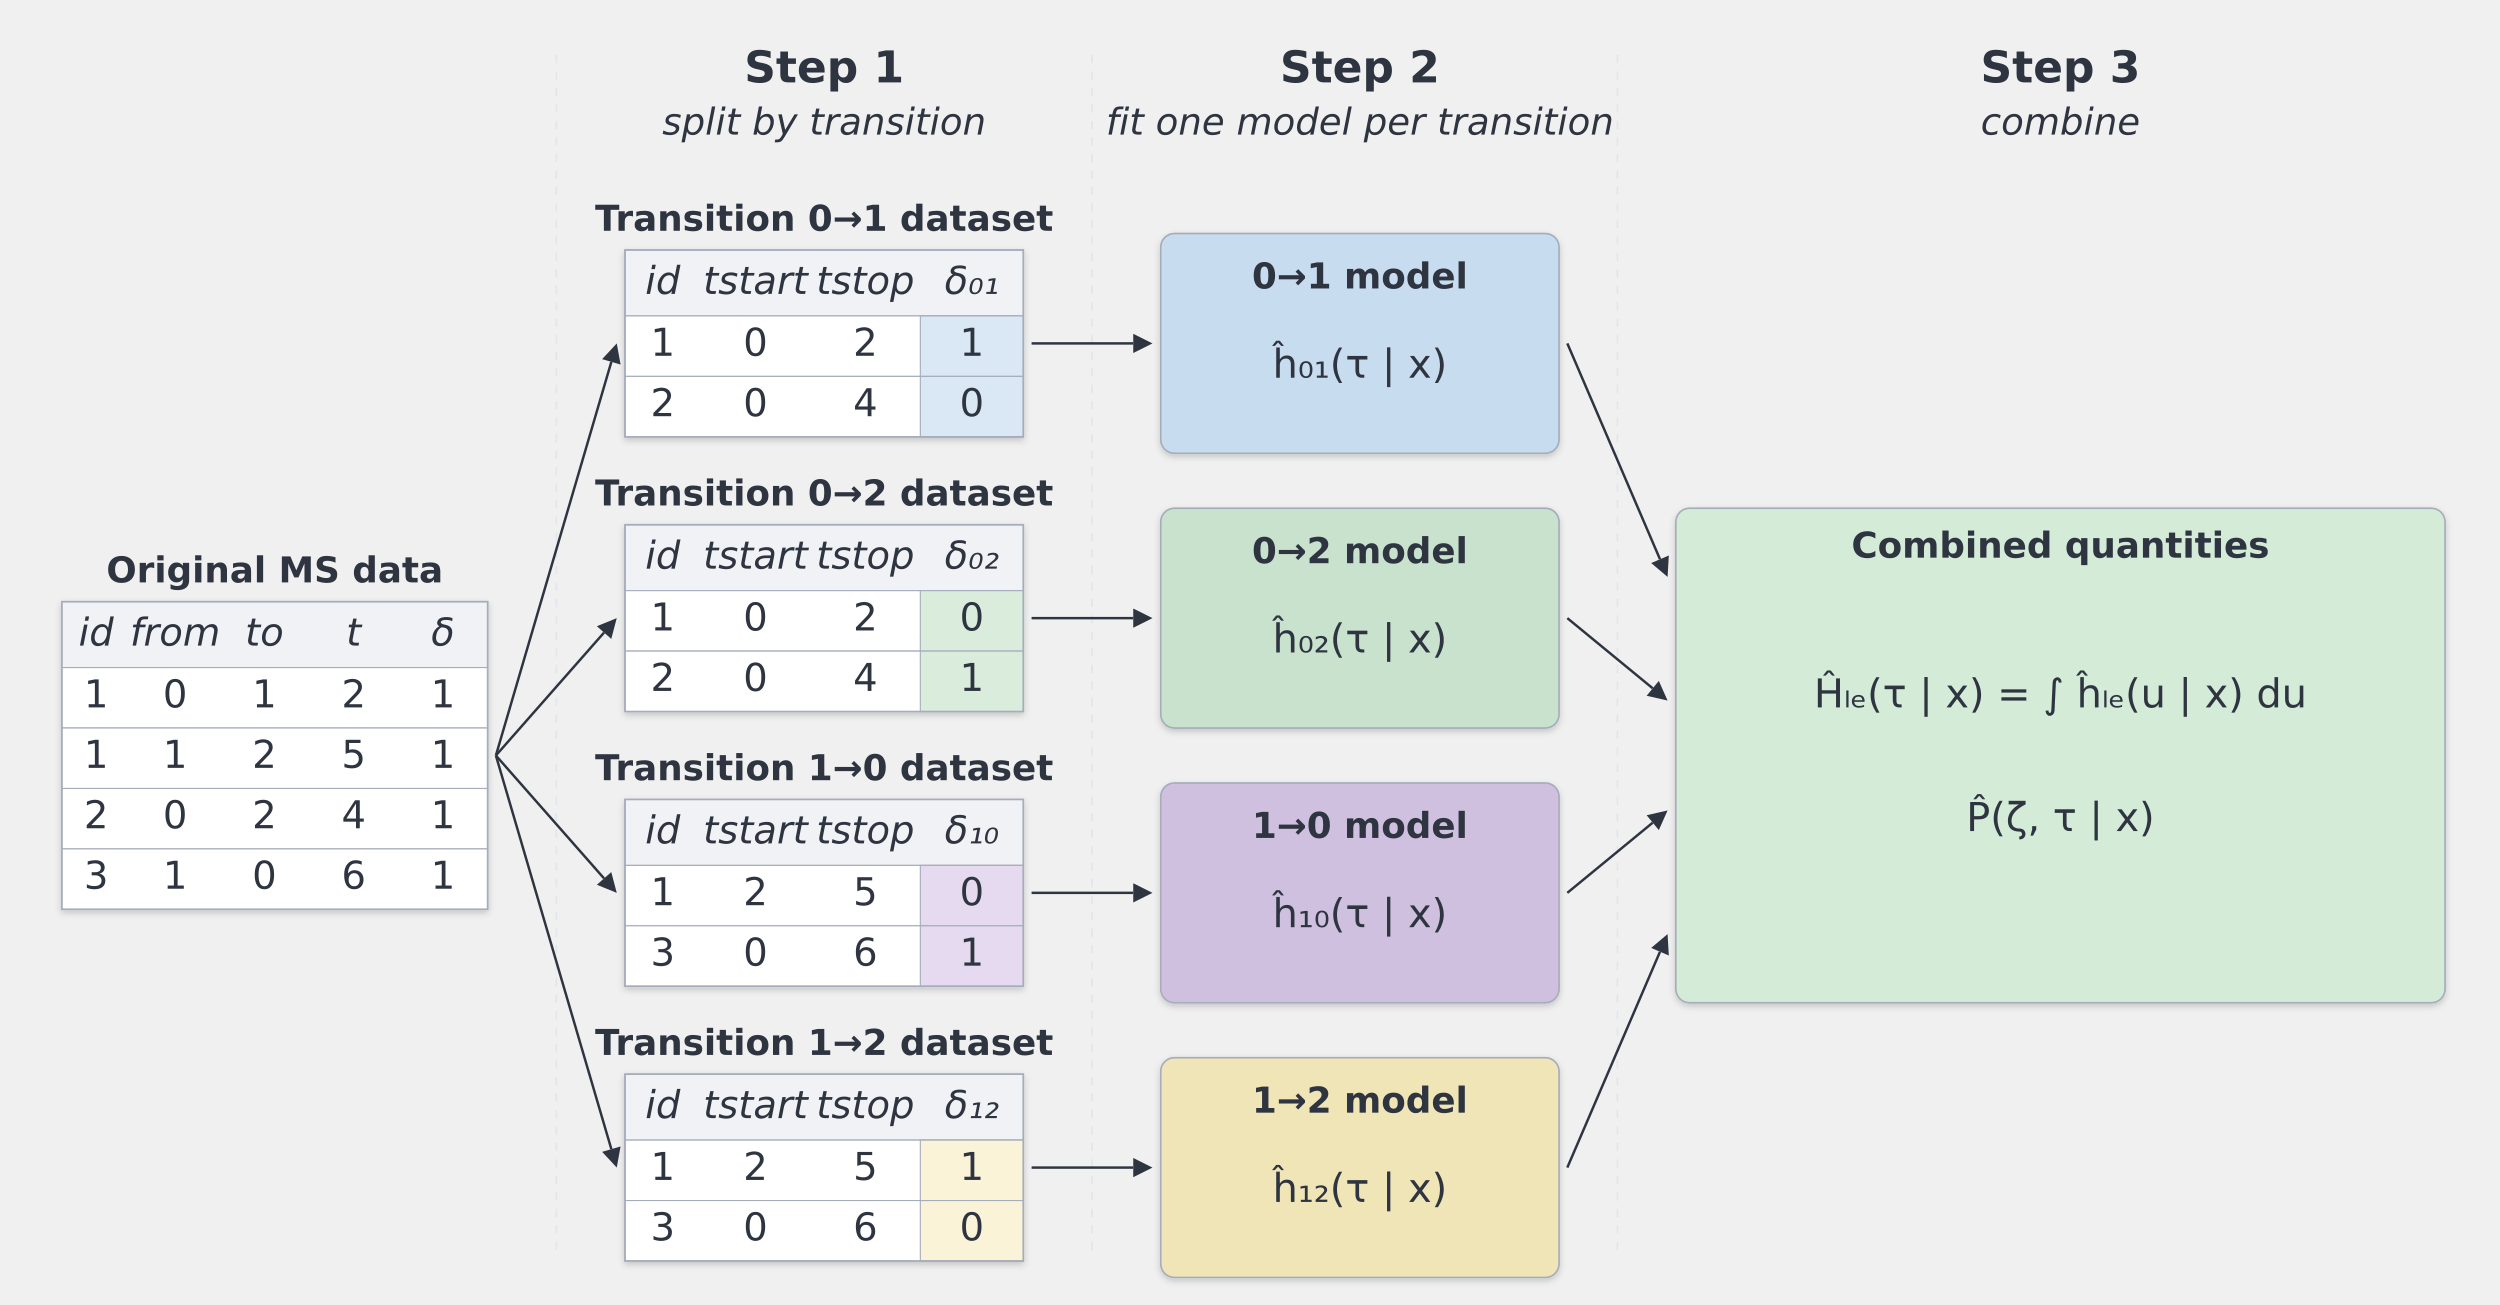
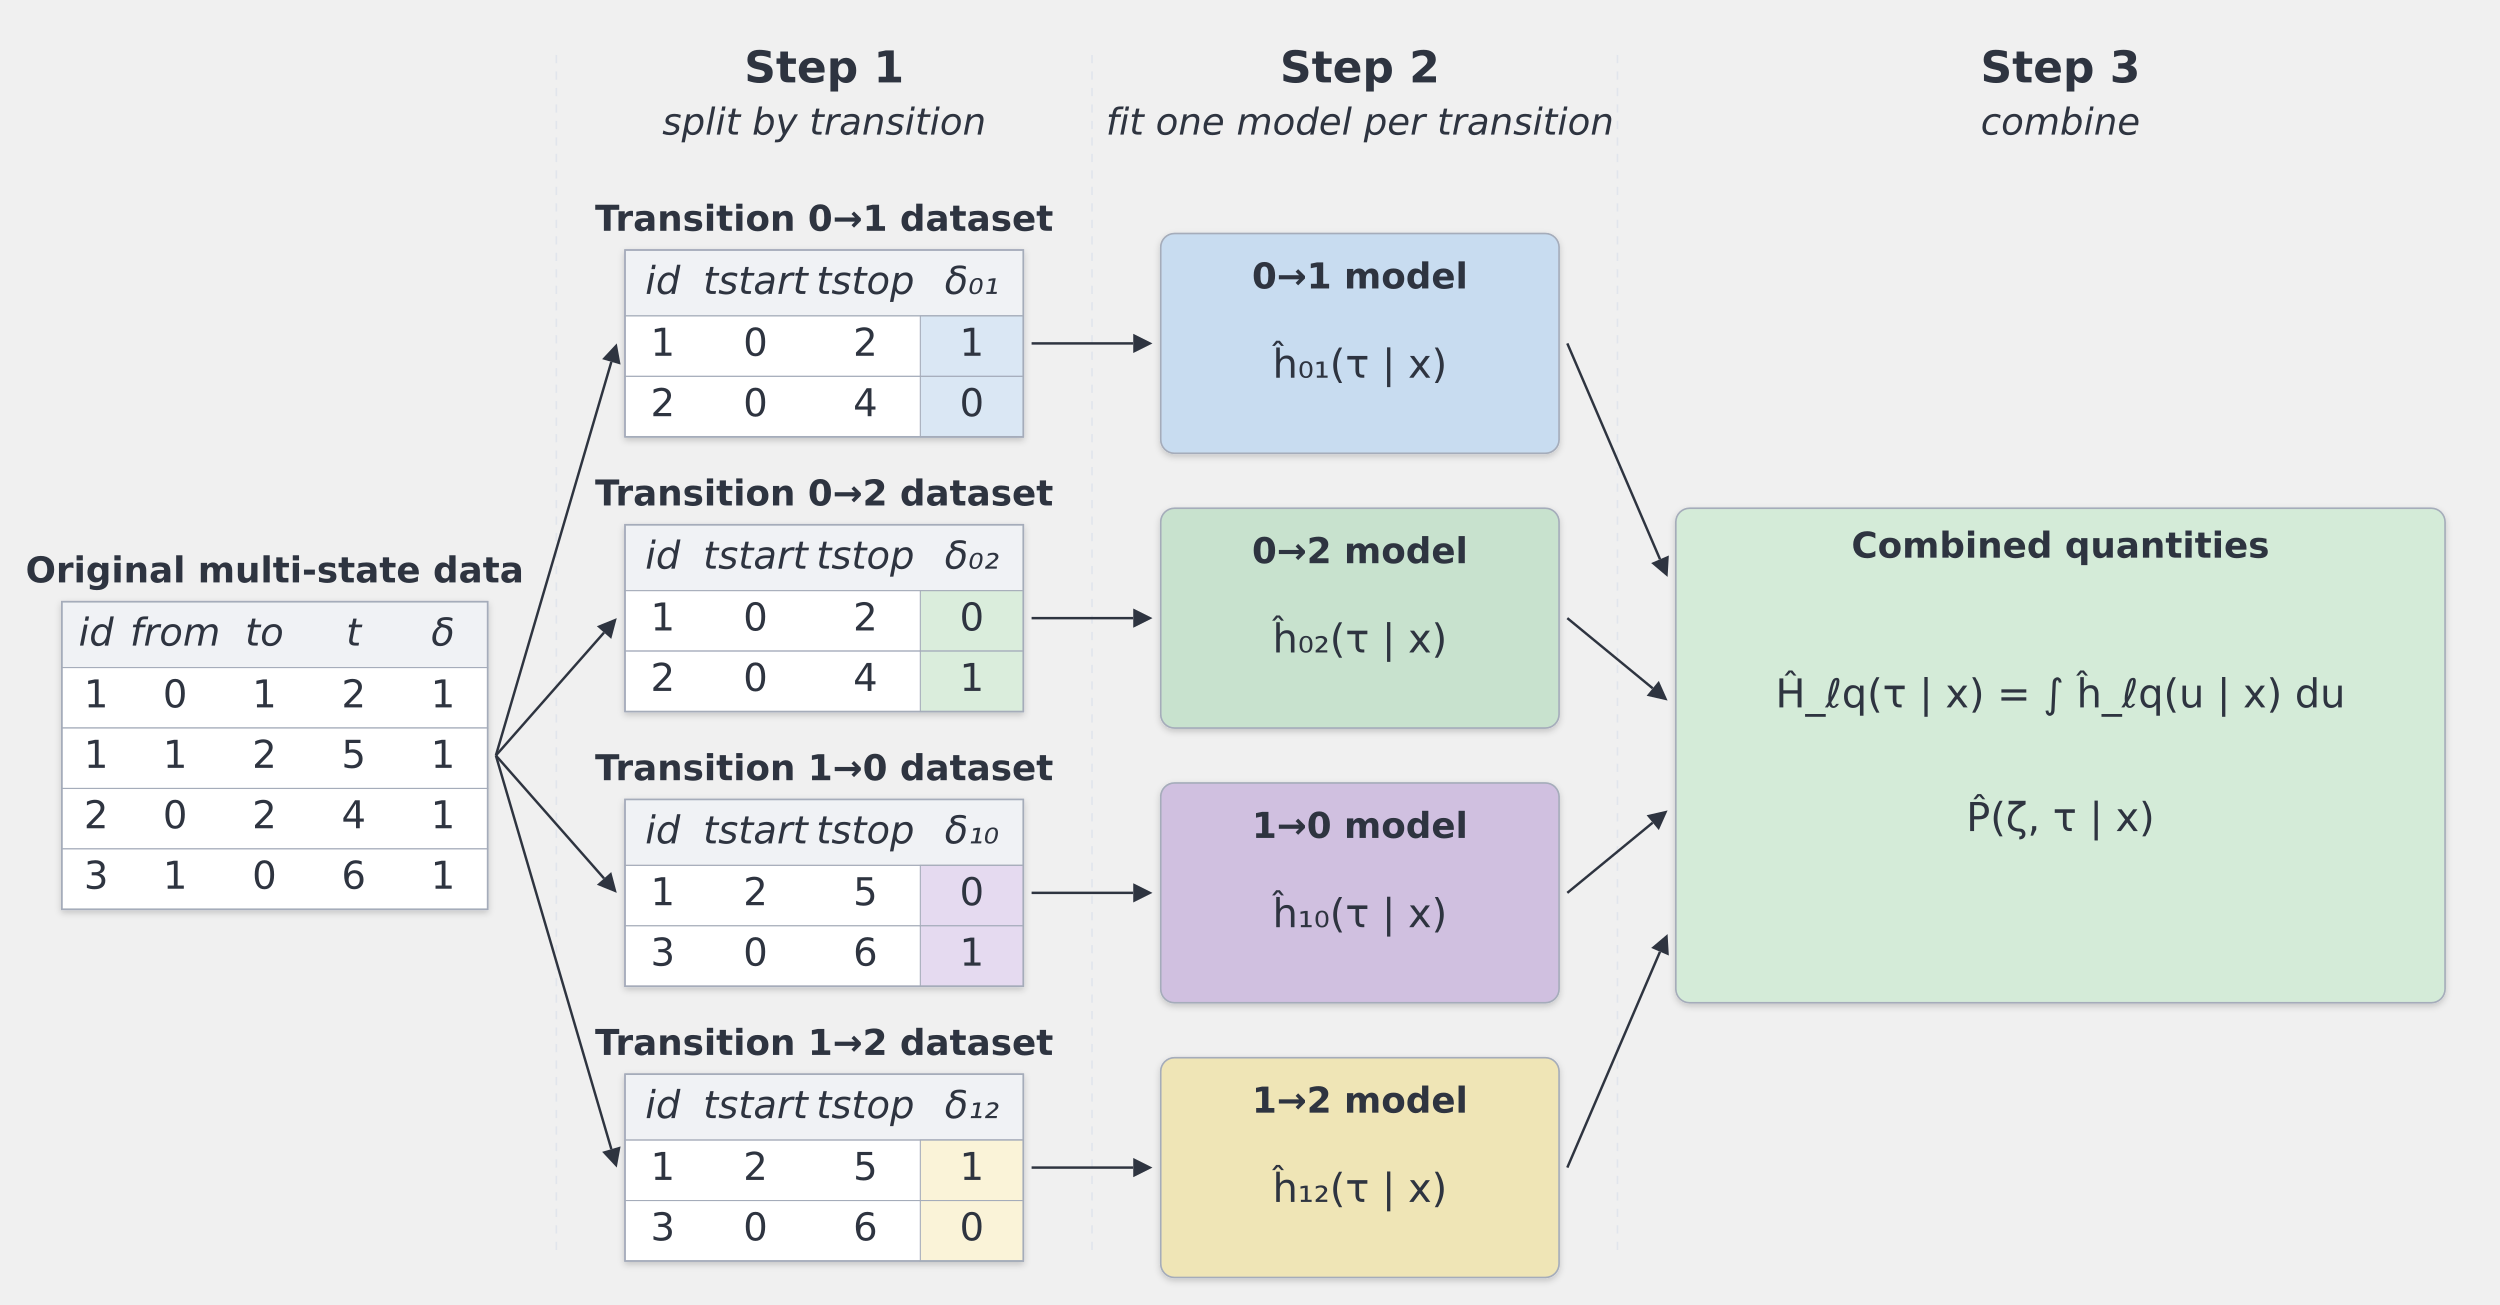
<svg xmlns="http://www.w3.org/2000/svg" viewBox="0 0 1820 950" width="1820" height="950" font-family="DejaVu Sans">
  <defs>
    <filter id="ds" x="-20%" y="-20%" width="140%" height="140%">
      <feDropShadow dx="0" dy="2" stdDeviation="2.2" flood-opacity="0.18" />
    </filter>
  </defs>
  <line x1="405" y1="40" x2="405" y2="910" stroke="#E1E5EC" stroke-width="1.2" stroke-dasharray="6 6" />
  <line x1="795" y1="40" x2="795" y2="910" stroke="#E1E5EC" stroke-width="1.2" stroke-dasharray="6 6" />
  <line x1="1177.5" y1="40" x2="1177.5" y2="910" stroke="#E1E5EC" stroke-width="1.2" stroke-dasharray="6 6" />
  <text x="600" y="60" text-anchor="middle" font-size="32" font-weight="700" fill="#2E3440">Step 1</text>
  <text x="600" y="98" text-anchor="middle" font-size="27" font-style="italic" fill="#2E3440">split by transition</text>
  <text x="990" y="60" text-anchor="middle" font-size="32" font-weight="700" fill="#2E3440">Step 2</text>
  <text x="990" y="98" text-anchor="middle" font-size="27" font-style="italic" fill="#2E3440">fit one model per transition</text>
  <text x="1500" y="60" text-anchor="middle" font-size="32" font-weight="700" fill="#2E3440">Step 3</text>
  <text x="1500" y="98" text-anchor="middle" font-size="27" font-style="italic" fill="#2E3440">combine</text>
-   <text x="200" y="424" text-anchor="middle" font-size="26" font-weight="600" fill="#2E3440">Original MS data</text>
+   <text x="200" y="424" text-anchor="middle" font-size="26" font-weight="600" fill="#2E3440">Original multi-state data</text>
  <g filter="url(#ds)">
    <rect x="45" y="438" width="310" height="48" fill="#F0F2F5" stroke="#A5ACBA" stroke-width="0.8" />
    <rect x="45" y="486" width="310" height="44" fill="#FFFFFF" stroke="#A5ACBA" stroke-width="0.8" />
    <rect x="45" y="530" width="310" height="44" fill="#FFFFFF" stroke="#A5ACBA" stroke-width="0.8" />
    <rect x="45" y="574" width="310" height="44" fill="#FFFFFF" stroke="#A5ACBA" stroke-width="0.8" />
    <rect x="45" y="618" width="310" height="44" fill="#FFFFFF" stroke="#A5ACBA" stroke-width="0.8" />
    <rect x="45" y="438" width="310" height="224" fill="none" stroke="#A5ACBA" stroke-width="1.2" />
  </g>
  <text x="70" y="470" text-anchor="middle" font-size="28" font-style="italic" fill="#2E3440">id</text>
  <text x="127.5" y="470" text-anchor="middle" font-size="28" font-style="italic" fill="#2E3440">from</text>
  <text x="192.5" y="470" text-anchor="middle" font-size="28" font-style="italic" fill="#2E3440">to</text>
  <text x="257.5" y="470" text-anchor="middle" font-size="28" font-style="italic" fill="#2E3440">t</text>
  <text x="322.5" y="470" text-anchor="middle" font-size="28" font-style="italic" fill="#2E3440">δ</text>
  <text x="70" y="515" text-anchor="middle" font-size="28" fill="#2E3440">1</text>
  <text x="127.5" y="515" text-anchor="middle" font-size="28" fill="#2E3440">0</text>
  <text x="192.5" y="515" text-anchor="middle" font-size="28" fill="#2E3440">1</text>
  <text x="257.5" y="515" text-anchor="middle" font-size="28" fill="#2E3440">2</text>
  <text x="322.5" y="515" text-anchor="middle" font-size="28" fill="#2E3440">1</text>
  <text x="70" y="559" text-anchor="middle" font-size="28" fill="#2E3440">1</text>
  <text x="127.5" y="559" text-anchor="middle" font-size="28" fill="#2E3440">1</text>
  <text x="192.5" y="559" text-anchor="middle" font-size="28" fill="#2E3440">2</text>
  <text x="257.5" y="559" text-anchor="middle" font-size="28" fill="#2E3440">5</text>
  <text x="322.5" y="559" text-anchor="middle" font-size="28" fill="#2E3440">1</text>
  <text x="70" y="603" text-anchor="middle" font-size="28" fill="#2E3440">2</text>
  <text x="127.5" y="603" text-anchor="middle" font-size="28" fill="#2E3440">0</text>
  <text x="192.5" y="603" text-anchor="middle" font-size="28" fill="#2E3440">2</text>
  <text x="257.5" y="603" text-anchor="middle" font-size="28" fill="#2E3440">4</text>
  <text x="322.5" y="603" text-anchor="middle" font-size="28" fill="#2E3440">1</text>
  <text x="70" y="647" text-anchor="middle" font-size="28" fill="#2E3440">3</text>
  <text x="127.5" y="647" text-anchor="middle" font-size="28" fill="#2E3440">1</text>
  <text x="192.5" y="647" text-anchor="middle" font-size="28" fill="#2E3440">0</text>
  <text x="257.5" y="647" text-anchor="middle" font-size="28" fill="#2E3440">6</text>
  <text x="322.5" y="647" text-anchor="middle" font-size="28" fill="#2E3440">1</text>
  <text x="600" y="168" text-anchor="middle" font-size="26" font-weight="600" fill="#2E3440">Transition 0→1 dataset</text>
  <g filter="url(#ds)">
    <rect x="455" y="182" width="290" height="48" fill="#F0F2F5" stroke="#A5ACBA" stroke-width="0.8" />
    <rect x="455" y="230" width="290" height="44" fill="#FFFFFF" stroke="#A5ACBA" stroke-width="0.8" />
    <rect x="455" y="274" width="290" height="44" fill="#FFFFFF" stroke="#A5ACBA" stroke-width="0.8" />
    <rect x="670" y="230" width="75" height="44" fill="#DAE7F4" stroke="#A5ACBA" stroke-width="0.8" />
    <rect x="670" y="274" width="75" height="44" fill="#DAE7F4" stroke="#A5ACBA" stroke-width="0.8" />
    <rect x="455" y="182" width="290" height="136" fill="none" stroke="#A5ACBA" stroke-width="1.2" />
  </g>
  <text x="482.5" y="214" text-anchor="middle" font-size="28" font-style="italic" fill="#2E3440">id</text>
  <text x="550" y="214" text-anchor="middle" font-size="28" font-style="italic" fill="#2E3440">tstart</text>
  <text x="630" y="214" text-anchor="middle" font-size="28" font-style="italic" fill="#2E3440">tstop</text>
  <text x="707.5" y="214" text-anchor="middle" font-size="28" font-style="italic" fill="#2E3440">δ₀₁</text>
  <text x="482.5" y="259" text-anchor="middle" font-size="28" fill="#2E3440">1</text>
  <text x="550" y="259" text-anchor="middle" font-size="28" fill="#2E3440">0</text>
  <text x="630" y="259" text-anchor="middle" font-size="28" fill="#2E3440">2</text>
  <text x="707.5" y="259" text-anchor="middle" font-size="28" fill="#2E3440">1</text>
  <text x="482.5" y="303" text-anchor="middle" font-size="28" fill="#2E3440">2</text>
  <text x="550" y="303" text-anchor="middle" font-size="28" fill="#2E3440">0</text>
  <text x="630" y="303" text-anchor="middle" font-size="28" fill="#2E3440">4</text>
  <text x="707.5" y="303" text-anchor="middle" font-size="28" fill="#2E3440">0</text>
  <text x="600" y="368" text-anchor="middle" font-size="26" font-weight="600" fill="#2E3440">Transition 0→2 dataset</text>
  <g filter="url(#ds)">
    <rect x="455" y="382" width="290" height="48" fill="#F0F2F5" stroke="#A5ACBA" stroke-width="0.8" />
    <rect x="455" y="430" width="290" height="44" fill="#FFFFFF" stroke="#A5ACBA" stroke-width="0.8" />
    <rect x="455" y="474" width="290" height="44" fill="#FFFFFF" stroke="#A5ACBA" stroke-width="0.8" />
    <rect x="670" y="430" width="75" height="44" fill="#DAEDDC" stroke="#A5ACBA" stroke-width="0.8" />
    <rect x="670" y="474" width="75" height="44" fill="#DAEDDC" stroke="#A5ACBA" stroke-width="0.8" />
    <rect x="455" y="382" width="290" height="136" fill="none" stroke="#A5ACBA" stroke-width="1.2" />
  </g>
  <text x="482.5" y="414" text-anchor="middle" font-size="28" font-style="italic" fill="#2E3440">id</text>
  <text x="550" y="414" text-anchor="middle" font-size="28" font-style="italic" fill="#2E3440">tstart</text>
  <text x="630" y="414" text-anchor="middle" font-size="28" font-style="italic" fill="#2E3440">tstop</text>
  <text x="707.5" y="414" text-anchor="middle" font-size="28" font-style="italic" fill="#2E3440">δ₀₂</text>
  <text x="482.5" y="459" text-anchor="middle" font-size="28" fill="#2E3440">1</text>
  <text x="550" y="459" text-anchor="middle" font-size="28" fill="#2E3440">0</text>
  <text x="630" y="459" text-anchor="middle" font-size="28" fill="#2E3440">2</text>
  <text x="707.5" y="459" text-anchor="middle" font-size="28" fill="#2E3440">0</text>
  <text x="482.5" y="503" text-anchor="middle" font-size="28" fill="#2E3440">2</text>
  <text x="550" y="503" text-anchor="middle" font-size="28" fill="#2E3440">0</text>
  <text x="630" y="503" text-anchor="middle" font-size="28" fill="#2E3440">4</text>
  <text x="707.5" y="503" text-anchor="middle" font-size="28" fill="#2E3440">1</text>
  <text x="600" y="568" text-anchor="middle" font-size="26" font-weight="600" fill="#2E3440">Transition 1→0 dataset</text>
  <g filter="url(#ds)">
    <rect x="455" y="582" width="290" height="48" fill="#F0F2F5" stroke="#A5ACBA" stroke-width="0.8" />
    <rect x="455" y="630" width="290" height="44" fill="#FFFFFF" stroke="#A5ACBA" stroke-width="0.8" />
    <rect x="455" y="674" width="290" height="44" fill="#FFFFFF" stroke="#A5ACBA" stroke-width="0.8" />
    <rect x="670" y="630" width="75" height="44" fill="#E5DAF0" stroke="#A5ACBA" stroke-width="0.8" />
    <rect x="670" y="674" width="75" height="44" fill="#E5DAF0" stroke="#A5ACBA" stroke-width="0.8" />
    <rect x="455" y="582" width="290" height="136" fill="none" stroke="#A5ACBA" stroke-width="1.2" />
  </g>
  <text x="482.5" y="614" text-anchor="middle" font-size="28" font-style="italic" fill="#2E3440">id</text>
  <text x="550" y="614" text-anchor="middle" font-size="28" font-style="italic" fill="#2E3440">tstart</text>
  <text x="630" y="614" text-anchor="middle" font-size="28" font-style="italic" fill="#2E3440">tstop</text>
  <text x="707.5" y="614" text-anchor="middle" font-size="28" font-style="italic" fill="#2E3440">δ₁₀</text>
  <text x="482.5" y="659" text-anchor="middle" font-size="28" fill="#2E3440">1</text>
  <text x="550" y="659" text-anchor="middle" font-size="28" fill="#2E3440">2</text>
  <text x="630" y="659" text-anchor="middle" font-size="28" fill="#2E3440">5</text>
  <text x="707.5" y="659" text-anchor="middle" font-size="28" fill="#2E3440">0</text>
  <text x="482.5" y="703" text-anchor="middle" font-size="28" fill="#2E3440">3</text>
  <text x="550" y="703" text-anchor="middle" font-size="28" fill="#2E3440">0</text>
  <text x="630" y="703" text-anchor="middle" font-size="28" fill="#2E3440">6</text>
  <text x="707.5" y="703" text-anchor="middle" font-size="28" fill="#2E3440">1</text>
  <text x="600" y="768" text-anchor="middle" font-size="26" font-weight="600" fill="#2E3440">Transition 1→2 dataset</text>
  <g filter="url(#ds)">
    <rect x="455" y="782" width="290" height="48" fill="#F0F2F5" stroke="#A5ACBA" stroke-width="0.8" />
    <rect x="455" y="830" width="290" height="44" fill="#FFFFFF" stroke="#A5ACBA" stroke-width="0.8" />
    <rect x="455" y="874" width="290" height="44" fill="#FFFFFF" stroke="#A5ACBA" stroke-width="0.8" />
    <rect x="670" y="830" width="75" height="44" fill="#FAF3D8" stroke="#A5ACBA" stroke-width="0.8" />
    <rect x="670" y="874" width="75" height="44" fill="#FAF3D8" stroke="#A5ACBA" stroke-width="0.8" />
    <rect x="455" y="782" width="290" height="136" fill="none" stroke="#A5ACBA" stroke-width="1.2" />
  </g>
  <text x="482.5" y="814" text-anchor="middle" font-size="28" font-style="italic" fill="#2E3440">id</text>
  <text x="550" y="814" text-anchor="middle" font-size="28" font-style="italic" fill="#2E3440">tstart</text>
  <text x="630" y="814" text-anchor="middle" font-size="28" font-style="italic" fill="#2E3440">tstop</text>
  <text x="707.5" y="814" text-anchor="middle" font-size="28" font-style="italic" fill="#2E3440">δ₁₂</text>
  <text x="482.5" y="859" text-anchor="middle" font-size="28" fill="#2E3440">1</text>
  <text x="550" y="859" text-anchor="middle" font-size="28" fill="#2E3440">2</text>
  <text x="630" y="859" text-anchor="middle" font-size="28" fill="#2E3440">5</text>
  <text x="707.5" y="859" text-anchor="middle" font-size="28" fill="#2E3440">1</text>
  <text x="482.5" y="903" text-anchor="middle" font-size="28" fill="#2E3440">3</text>
  <text x="550" y="903" text-anchor="middle" font-size="28" fill="#2E3440">0</text>
  <text x="630" y="903" text-anchor="middle" font-size="28" fill="#2E3440">6</text>
  <text x="707.5" y="903" text-anchor="middle" font-size="28" fill="#2E3440">0</text>
  <g filter="url(#ds)">
    <rect x="845" y="170" width="290" height="160" rx="10" ry="10" fill="#C8DCF0" stroke="#A5ACBA" stroke-width="1.2" />
  </g>
  <text x="990" y="210" text-anchor="middle" font-size="26" font-weight="600" fill="#2E3440">0→1 model</text>
  <text x="990" y="275" text-anchor="middle" font-size="29" fill="#2E3440">ĥ₀₁(τ | x)</text>
  <g filter="url(#ds)">
    <rect x="845" y="370" width="290" height="160" rx="10" ry="10" fill="#C8E2CE" stroke="#A5ACBA" stroke-width="1.2" />
  </g>
  <text x="990" y="410" text-anchor="middle" font-size="26" font-weight="600" fill="#2E3440">0→2 model</text>
  <text x="990" y="475" text-anchor="middle" font-size="29" fill="#2E3440">ĥ₀₂(τ | x)</text>
  <g filter="url(#ds)">
    <rect x="845" y="570" width="290" height="160" rx="10" ry="10" fill="#D0C0E0" stroke="#A5ACBA" stroke-width="1.2" />
  </g>
  <text x="990" y="610" text-anchor="middle" font-size="26" font-weight="600" fill="#2E3440">1→0 model</text>
  <text x="990" y="675" text-anchor="middle" font-size="29" fill="#2E3440">ĥ₁₀(τ | x)</text>
  <g filter="url(#ds)">
    <rect x="845" y="770" width="290" height="160" rx="10" ry="10" fill="#EFE5B6" stroke="#A5ACBA" stroke-width="1.2" />
  </g>
  <text x="990" y="810" text-anchor="middle" font-size="26" font-weight="600" fill="#2E3440">1→2 model</text>
  <text x="990" y="875" text-anchor="middle" font-size="29" fill="#2E3440">ĥ₁₂(τ | x)</text>
  <g filter="url(#ds)">
    <rect x="1220" y="370" width="560" height="360" rx="10" ry="10" fill="#D4EBD8" stroke="#A5ACBA" stroke-width="1.2" />
  </g>
  <text x="1500" y="406" text-anchor="middle" font-size="26" font-weight="600" fill="#2E3440">Combined quantities</text>
-   <text x="1500" y="515" text-anchor="middle" font-size="29" fill="#2E3440">Ĥₗₑ(τ | x) = ∫ ĥₗₑ(u | x) du</text>
+   <text x="1500" y="515" text-anchor="middle" font-size="29" fill="#2E3440">Ĥ_ℓq(τ | x) = ∫ ĥ_ℓq(u | x) du</text>
  <text x="1500" y="605" text-anchor="middle" font-size="29" fill="#2E3440">P̂(ζ, τ | x)</text>
  <line x1="361" y1="550" x2="445.06" y2="263.43" stroke="#2E3440" stroke-width="1.8" />
  <polygon points="449,250 451.78,265.4 438.34,261.46" fill="#2E3440" />
  <line x1="361" y1="550" x2="439.75" y2="460.51" stroke="#2E3440" stroke-width="1.8" />
  <polygon points="449,450 445.00,465.13 434.50,455.89" fill="#2E3440" />
  <line x1="361" y1="550" x2="439.75" y2="639.49" stroke="#2E3440" stroke-width="1.8" />
  <polygon points="449,650 434.50,644.11 445.00,634.87" fill="#2E3440" />
  <line x1="361" y1="550" x2="445.06" y2="836.57" stroke="#2E3440" stroke-width="1.8" />
  <polygon points="449,850 438.34,838.54 451.78,834.6" fill="#2E3440" />
  <line x1="751" y1="250" x2="825" y2="250" stroke="#2E3440" stroke-width="1.8" />
  <polygon points="839,250 825,243 825,257" fill="#2E3440" />
  <line x1="751" y1="450" x2="825" y2="450" stroke="#2E3440" stroke-width="1.8" />
  <polygon points="839,450 825,443 825,457" fill="#2E3440" />
  <line x1="751" y1="650" x2="825" y2="650" stroke="#2E3440" stroke-width="1.8" />
  <polygon points="839,650 825,643 825,657" fill="#2E3440" />
  <line x1="751" y1="850" x2="825" y2="850" stroke="#2E3440" stroke-width="1.8" />
  <polygon points="839,850 825,843 825,857" fill="#2E3440" />
  <line x1="1141" y1="250" x2="1208.48" y2="407.14" stroke="#2E3440" stroke-width="1.8" />
  <polygon points="1214,420 1202.05,409.9 1214.91,404.38" fill="#2E3440" />
  <line x1="1141" y1="450" x2="1203.18" y2="501.11" stroke="#2E3440" stroke-width="1.8" />
  <polygon points="1214,510 1198.74,506.52 1207.62,495.7" fill="#2E3440" />
  <line x1="1141" y1="650" x2="1203.18" y2="598.89" stroke="#2E3440" stroke-width="1.8" />
  <polygon points="1214,590 1207.62,604.3 1198.74,593.48" fill="#2E3440" />
  <line x1="1141" y1="850" x2="1208.48" y2="692.86" stroke="#2E3440" stroke-width="1.8" />
  <polygon points="1214,680 1214.91,695.62 1202.05,690.1" fill="#2E3440" />
</svg>
